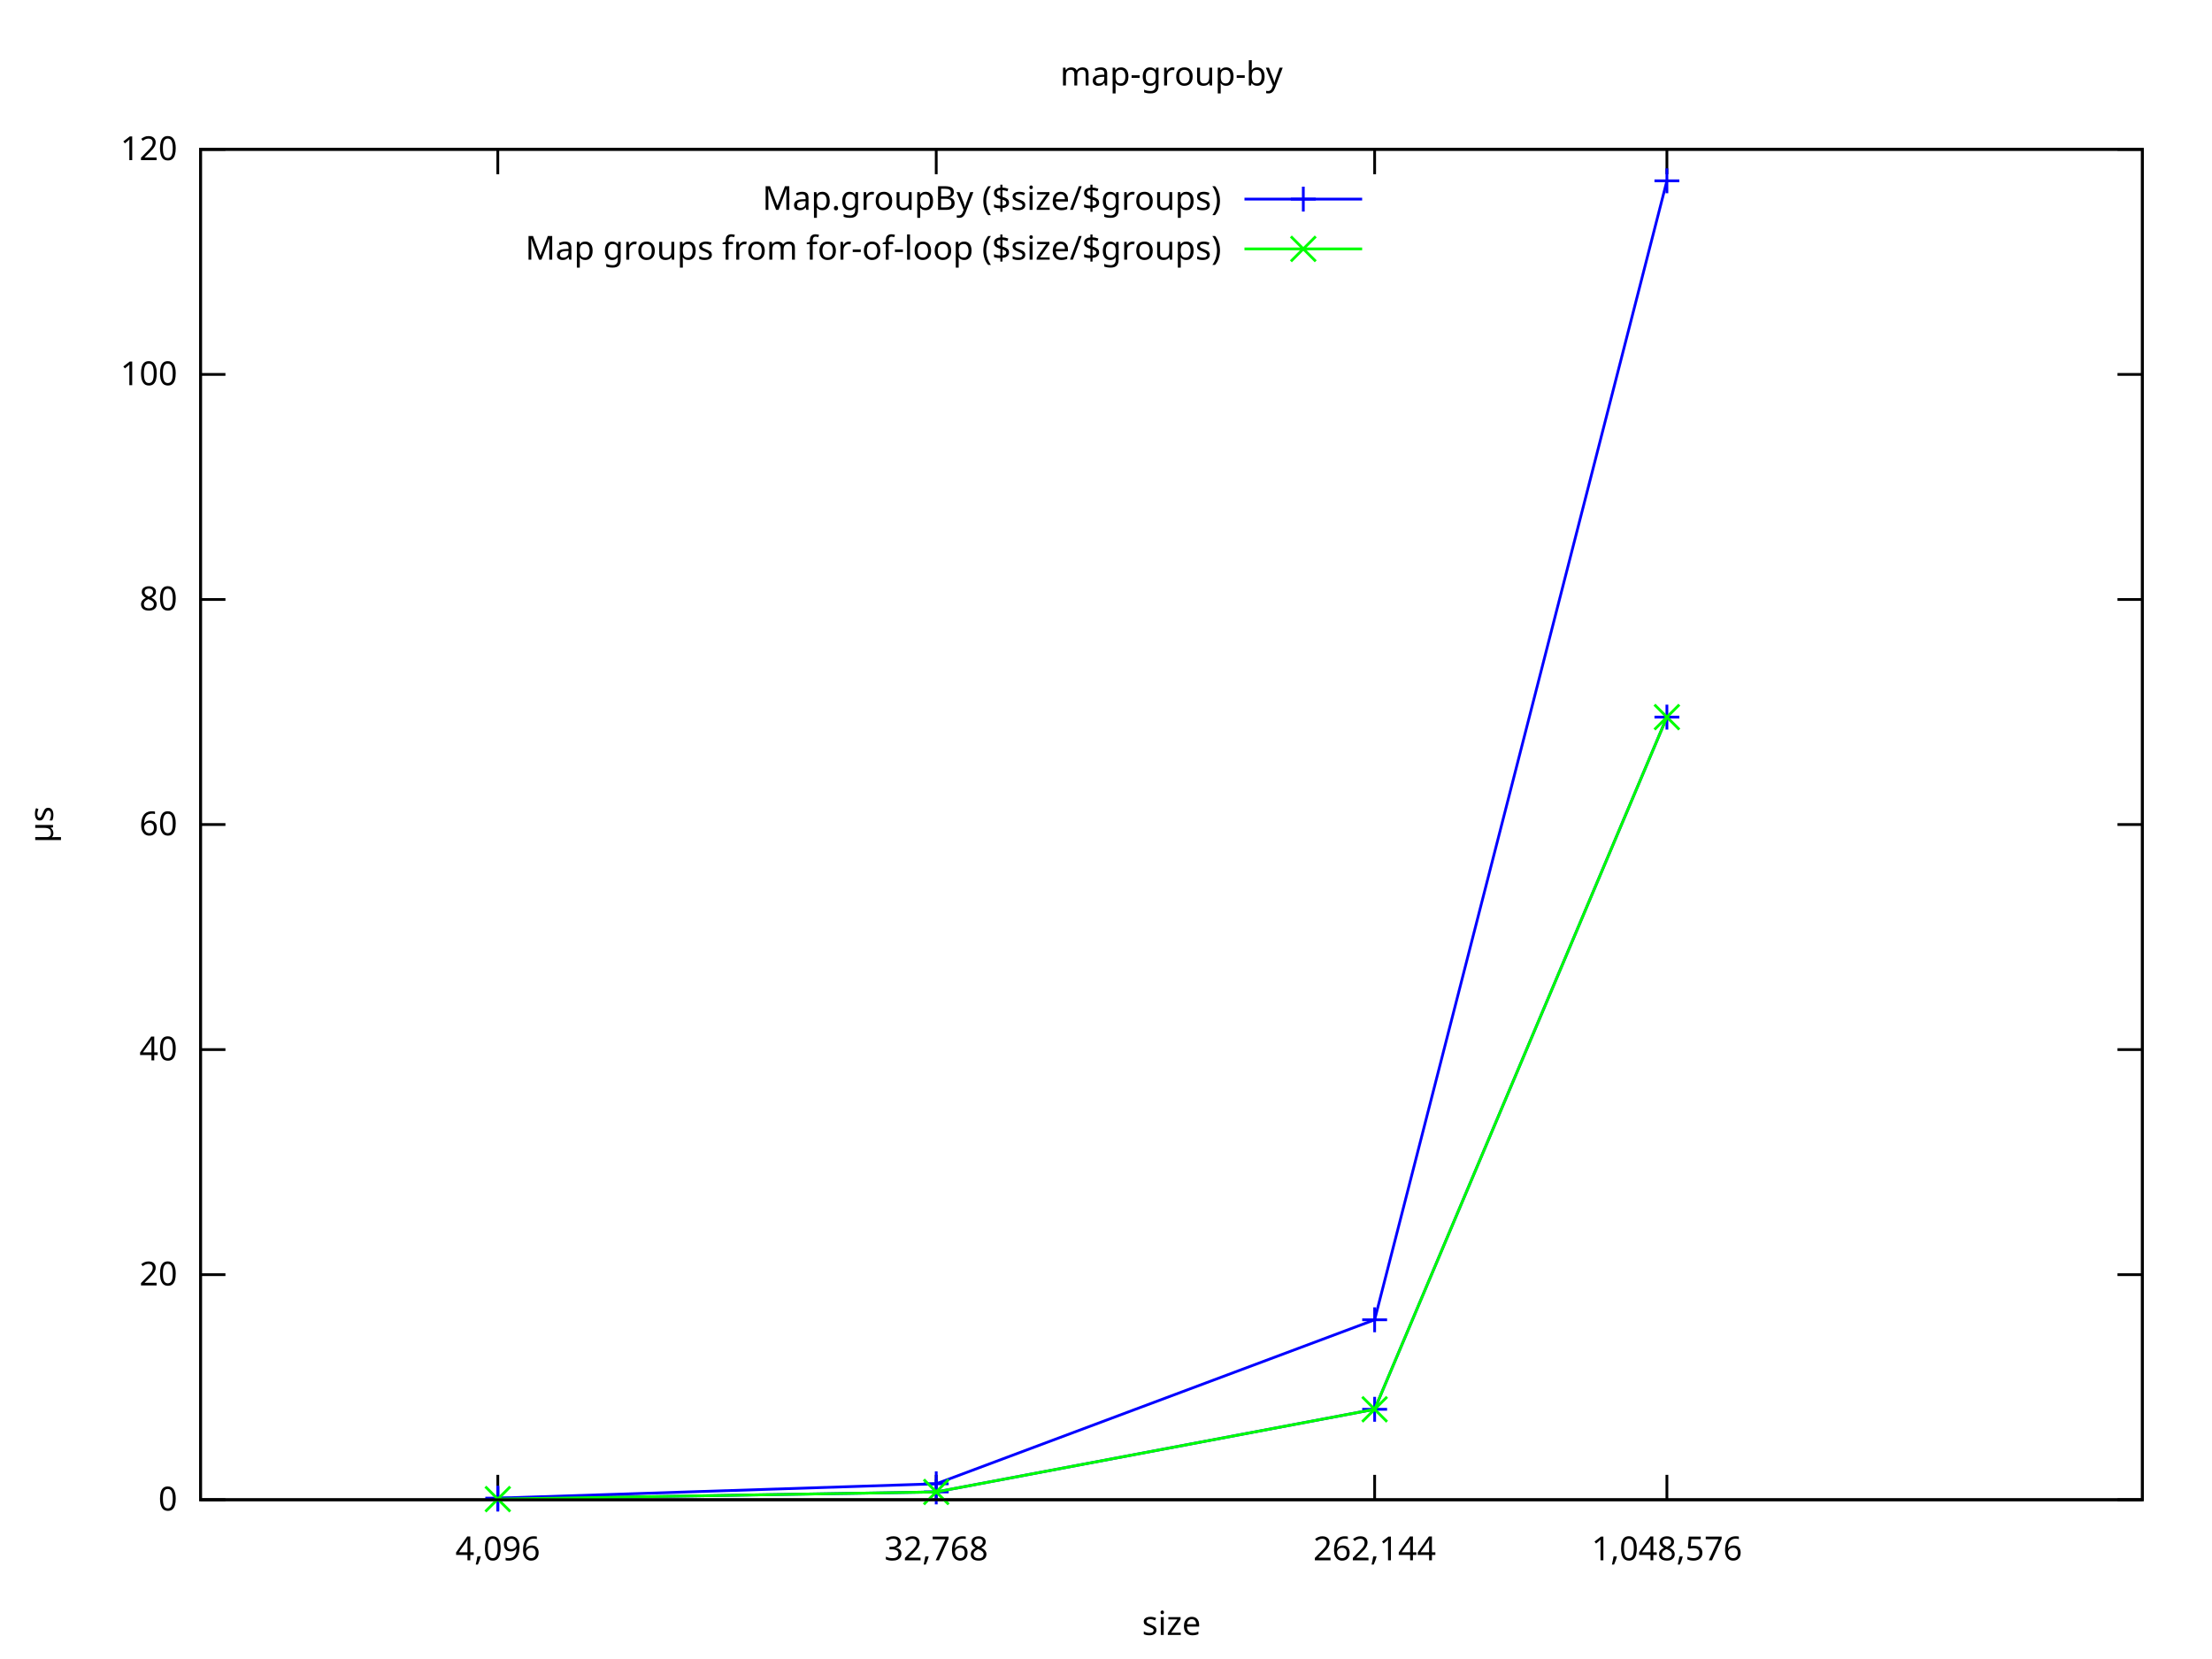
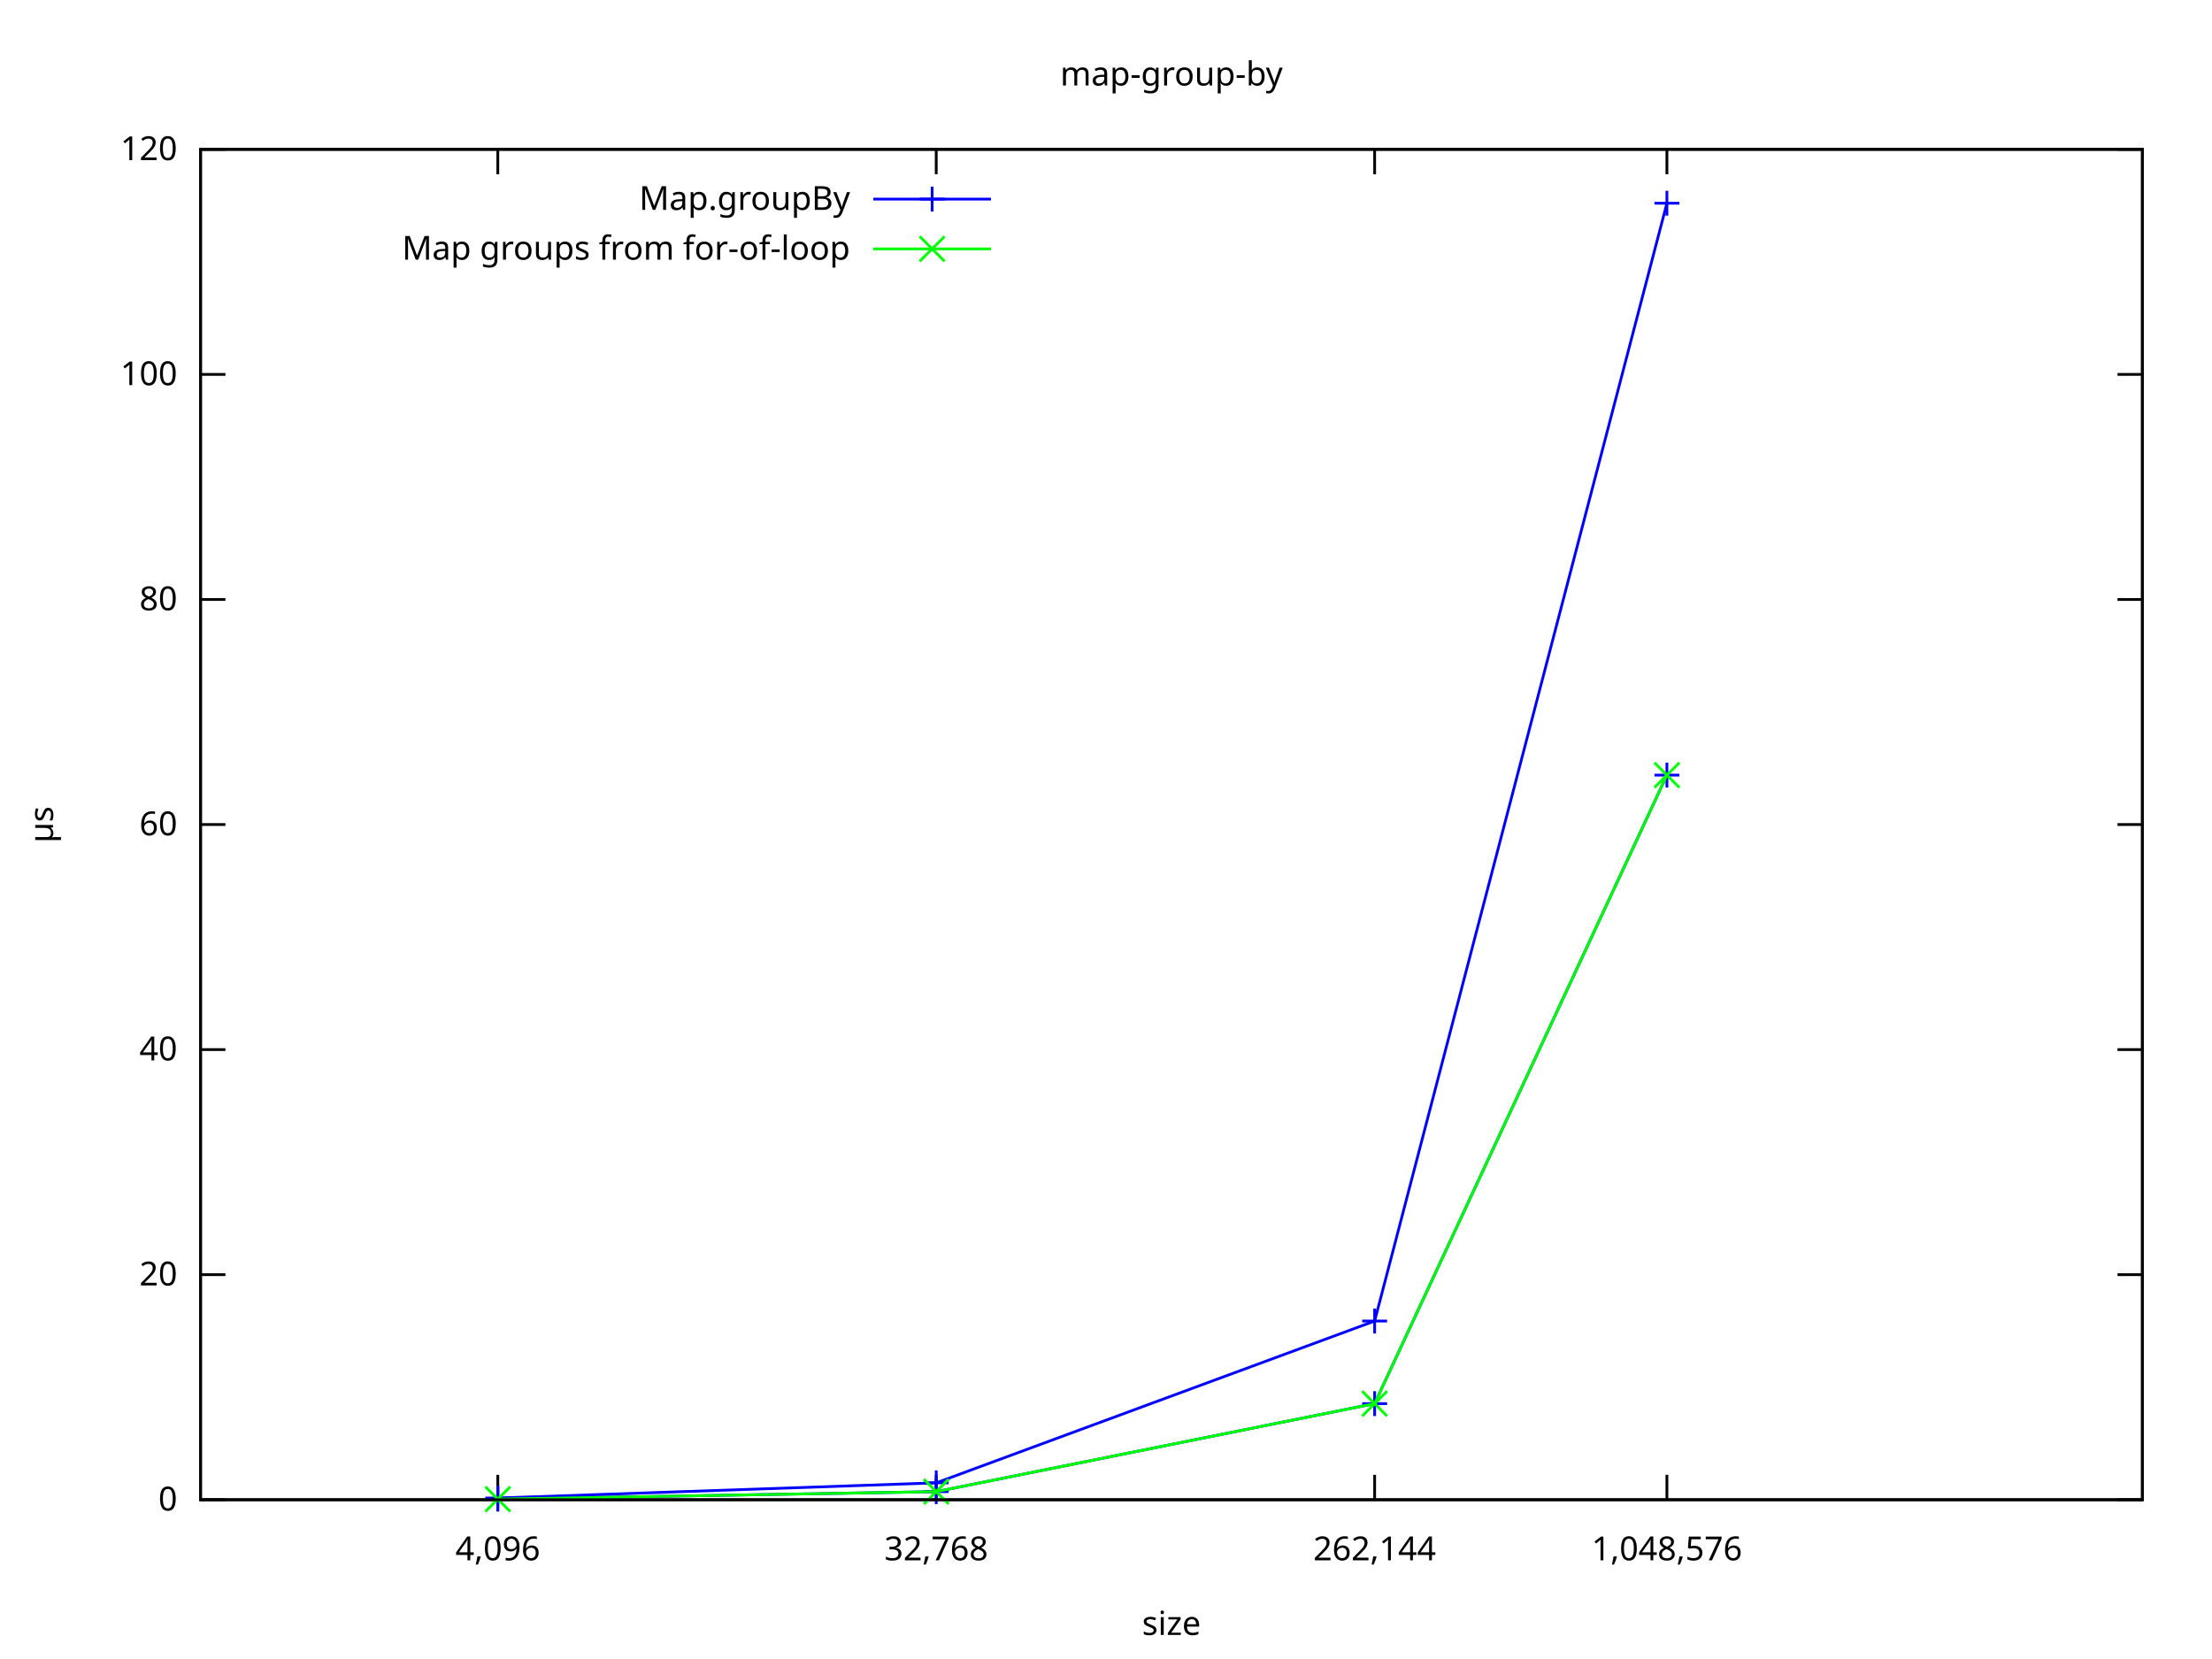
<svg xmlns="http://www.w3.org/2000/svg" xmlns:xlink="http://www.w3.org/1999/xlink" width="800" height="600" viewBox="0 0 800 600">
  <g id="gnuplot_canvas">
    <rect x="0" y="0" width="800" height="600" fill="none" />
    <defs>
      <circle id="gpDot" r="0.5" stroke-width="0.5" stroke="currentColor" />
      <path id="gpPt0" stroke-width="0.222" stroke="currentColor" d="M-1,0 h2 M0,-1 v2" />
      <path id="gpPt1" stroke-width="0.222" stroke="currentColor" d="M-1,-1 L1,1 M1,-1 L-1,1" />
      <path id="gpPt2" stroke-width="0.222" stroke="currentColor" d="M-1,0 L1,0 M0,-1 L0,1 M-1,-1 L1,1 M-1,1 L1,-1" />
      <rect id="gpPt3" stroke-width="0.222" stroke="currentColor" x="-1" y="-1" width="2" height="2" />
      <rect id="gpPt4" stroke-width="0.222" stroke="currentColor" fill="currentColor" x="-1" y="-1" width="2" height="2" />
      <circle id="gpPt5" stroke-width="0.222" stroke="currentColor" cx="0" cy="0" r="1" />
      <use xlink:href="#gpPt5" id="gpPt6" fill="currentColor" stroke="none" />
      <path id="gpPt7" stroke-width="0.222" stroke="currentColor" d="M0,-1.33 L-1.33,0.67 L1.33,0.67 z" />
      <use xlink:href="#gpPt7" id="gpPt8" fill="currentColor" stroke="none" />
      <use xlink:href="#gpPt7" id="gpPt9" stroke="currentColor" transform="rotate(180)" />
      <use xlink:href="#gpPt9" id="gpPt10" fill="currentColor" stroke="none" />
      <use xlink:href="#gpPt3" id="gpPt11" stroke="currentColor" transform="rotate(45)" />
      <use xlink:href="#gpPt11" id="gpPt12" fill="currentColor" stroke="none" />
      <path id="gpPt13" stroke-width="0.222" stroke="currentColor" d="M0,1.330 L1.265,0.411 L0.782,-1.067 L-0.782,-1.076 L-1.265,0.411 z" />
      <use xlink:href="#gpPt13" id="gpPt14" fill="currentColor" stroke="none" />
      <filter id="textbox" filterUnits="objectBoundingBox" x="0" y="0" height="1" width="1">
        <feFlood flood-color="white" flood-opacity="1" result="bgnd" />
        <feComposite in="SourceGraphic" in2="bgnd" operator="atop" />
      </filter>
      <filter id="greybox" filterUnits="objectBoundingBox" x="0" y="0" height="1" width="1">
        <feFlood flood-color="lightgrey" flood-opacity="1" result="grey" />
        <feComposite in="SourceGraphic" in2="grey" operator="atop" />
      </filter>
    </defs>
    <g fill="none" color="white" stroke="currentColor" stroke-width="1.00" stroke-linecap="butt" stroke-linejoin="miter">
</g>
    <g fill="none" color="black" stroke="currentColor" stroke-width="1.00" stroke-linecap="butt" stroke-linejoin="miter">
      <path stroke="black" d="M72.53,542.40 L81.53,542.40 M774.82,542.40 L765.82,542.40  " />
      <g transform="translate(64.14,546.30)" stroke="none" fill="black" font-family="Verdana" font-size="12.00" text-anchor="end">
        <text>
          <tspan font-family="Verdana"> 0</tspan>
        </text>
      </g>
    </g>
    <g fill="none" color="black" stroke="currentColor" stroke-width="1.00" stroke-linecap="butt" stroke-linejoin="miter">
      <path stroke="black" d="M72.53,461.00 L81.53,461.00 M774.82,461.00 L765.82,461.00  " />
      <g transform="translate(64.14,464.90)" stroke="none" fill="black" font-family="Verdana" font-size="12.00" text-anchor="end">
        <text>
          <tspan font-family="Verdana"> 20</tspan>
        </text>
      </g>
    </g>
    <g fill="none" color="black" stroke="currentColor" stroke-width="1.00" stroke-linecap="butt" stroke-linejoin="miter">
      <path stroke="black" d="M72.53,379.60 L81.53,379.60 M774.82,379.60 L765.82,379.60  " />
      <g transform="translate(64.14,383.50)" stroke="none" fill="black" font-family="Verdana" font-size="12.00" text-anchor="end">
        <text>
          <tspan font-family="Verdana"> 40</tspan>
        </text>
      </g>
    </g>
    <g fill="none" color="black" stroke="currentColor" stroke-width="1.00" stroke-linecap="butt" stroke-linejoin="miter">
      <path stroke="black" d="M72.53,298.20 L81.53,298.20 M774.82,298.20 L765.82,298.20  " />
      <g transform="translate(64.14,302.10)" stroke="none" fill="black" font-family="Verdana" font-size="12.00" text-anchor="end">
        <text>
          <tspan font-family="Verdana"> 60</tspan>
        </text>
      </g>
    </g>
    <g fill="none" color="black" stroke="currentColor" stroke-width="1.00" stroke-linecap="butt" stroke-linejoin="miter">
      <path stroke="black" d="M72.53,216.81 L81.53,216.81 M774.82,216.81 L765.82,216.81  " />
      <g transform="translate(64.14,220.71)" stroke="none" fill="black" font-family="Verdana" font-size="12.00" text-anchor="end">
        <text>
          <tspan font-family="Verdana"> 80</tspan>
        </text>
      </g>
    </g>
    <g fill="none" color="black" stroke="currentColor" stroke-width="1.00" stroke-linecap="butt" stroke-linejoin="miter">
      <path stroke="black" d="M72.53,135.41 L81.53,135.41 M774.82,135.41 L765.82,135.41  " />
      <g transform="translate(64.14,139.31)" stroke="none" fill="black" font-family="Verdana" font-size="12.00" text-anchor="end">
        <text>
          <tspan font-family="Verdana"> 100</tspan>
        </text>
      </g>
    </g>
    <g fill="none" color="black" stroke="currentColor" stroke-width="1.00" stroke-linecap="butt" stroke-linejoin="miter">
      <path stroke="black" d="M72.53,54.01 L81.53,54.01 M774.82,54.01 L765.82,54.01  " />
      <g transform="translate(64.14,57.91)" stroke="none" fill="black" font-family="Verdana" font-size="12.00" text-anchor="end">
        <text>
          <tspan font-family="Verdana"> 120</tspan>
        </text>
      </g>
    </g>
    <g fill="none" color="black" stroke="currentColor" stroke-width="1.00" stroke-linecap="butt" stroke-linejoin="miter">
      <path stroke="black" d="M180.04,542.40 L180.04,533.40 M180.04,54.01 L180.04,63.01  " />
      <g transform="translate(180.04,564.30)" stroke="none" fill="black" font-family="Verdana" font-size="12.00" text-anchor="middle">
        <text>
          <tspan font-family="Verdana">4,096</tspan>
        </text>
      </g>
    </g>
    <g fill="none" color="black" stroke="currentColor" stroke-width="1.00" stroke-linecap="butt" stroke-linejoin="miter">
      <path stroke="black" d="M338.60,542.40 L338.60,533.40 M338.60,54.01 L338.60,63.01  " />
      <g transform="translate(338.60,564.30)" stroke="none" fill="black" font-family="Verdana" font-size="12.00" text-anchor="middle">
        <text>
          <tspan font-family="Verdana">32,768</tspan>
        </text>
      </g>
    </g>
    <g fill="none" color="black" stroke="currentColor" stroke-width="1.00" stroke-linecap="butt" stroke-linejoin="miter">
      <path stroke="black" d="M497.16,542.40 L497.16,533.40 M497.16,54.01 L497.16,63.01  " />
      <g transform="translate(497.16,564.30)" stroke="none" fill="black" font-family="Verdana" font-size="12.00" text-anchor="middle">
        <text>
          <tspan font-family="Verdana">262,144</tspan>
        </text>
      </g>
    </g>
    <g fill="none" color="black" stroke="currentColor" stroke-width="1.00" stroke-linecap="butt" stroke-linejoin="miter">
      <path stroke="black" d="M602.86,542.40 L602.86,533.40 M602.86,54.01 L602.86,63.01  " />
      <g transform="translate(602.86,564.30)" stroke="none" fill="black" font-family="Verdana" font-size="12.00" text-anchor="middle">
        <text>
          <tspan font-family="Verdana">1,048,576</tspan>
        </text>
      </g>
    </g>
    <g fill="none" color="black" stroke="currentColor" stroke-width="1.00" stroke-linecap="butt" stroke-linejoin="miter">
</g>
    <g fill="none" color="black" stroke="currentColor" stroke-width="1.00" stroke-linecap="butt" stroke-linejoin="miter">
      <path stroke="black" d="M72.53,54.01 L72.53,542.40 L774.82,542.40 L774.82,54.01 L72.53,54.01 Z  " />
    </g>
    <g fill="none" color="black" stroke="currentColor" stroke-width="1.00" stroke-linecap="butt" stroke-linejoin="miter">
</g>
    <g id="gnuplot_plot_1">
      <g fill="none" color="black" stroke="currentColor" stroke-width="1.00" stroke-linecap="butt" stroke-linejoin="miter">
-         <g transform="translate(441.69,75.91)" stroke="none" fill="black" font-family="Verdana" font-size="12.00" text-anchor="end">
+         <g transform="translate(307.45,75.91)" stroke="none" fill="black" font-family="Verdana" font-size="12.00" text-anchor="end">
          <text>
-             <tspan font-family="Verdana">Map.groupBy ($size/$groups)</tspan>
+             <tspan font-family="Verdana">Map.groupBy</tspan>
          </text>
        </g>
      </g>
      <g fill="none" color="black" stroke="currentColor" stroke-width="1.00" stroke-linecap="butt" stroke-linejoin="miter">
-         <path stroke="rgb(  0,   0, 255)" d="M450.08,72.01 L492.64,72.01 M180.04,541.82 L338.60,536.63 L497.16,477.32 L602.86,65.39 M180.04,542.17 L338.60,539.58   L497.16,509.69 L602.86,259.35  " />
-         <use xlink:href="#gpPt0" transform="translate(180.04,541.82) scale(4.50)" color="rgb(  0,   0, 255)" />
-         <use xlink:href="#gpPt0" transform="translate(338.60,536.63) scale(4.50)" color="rgb(  0,   0, 255)" />
-         <use xlink:href="#gpPt0" transform="translate(497.16,477.32) scale(4.50)" color="rgb(  0,   0, 255)" />
-         <use xlink:href="#gpPt0" transform="translate(602.86,65.39) scale(4.50)" color="rgb(  0,   0, 255)" />
-         <use xlink:href="#gpPt0" transform="translate(180.04,542.17) scale(4.50)" color="rgb(  0,   0, 255)" />
-         <use xlink:href="#gpPt0" transform="translate(338.60,539.58) scale(4.50)" color="rgb(  0,   0, 255)" />
-         <use xlink:href="#gpPt0" transform="translate(497.16,509.69) scale(4.50)" color="rgb(  0,   0, 255)" />
-         <use xlink:href="#gpPt0" transform="translate(602.86,259.35) scale(4.50)" color="rgb(  0,   0, 255)" />
-         <use xlink:href="#gpPt0" transform="translate(471.36,72.01) scale(4.50)" color="rgb(  0,   0, 255)" />
+         <path stroke="rgb(  0,   0, 255)" d="M315.84,72.01 L358.40,72.01 M180.04,541.78 L338.60,536.29 L497.16,477.77 L602.86,73.50 M180.04,542.18 L338.60,539.47   L497.16,507.64 L602.86,280.33  " />
+         <use xlink:href="#gpPt0" transform="translate(180.04,541.78) scale(4.50)" color="rgb(  0,   0, 255)" />
+         <use xlink:href="#gpPt0" transform="translate(338.60,536.29) scale(4.50)" color="rgb(  0,   0, 255)" />
+         <use xlink:href="#gpPt0" transform="translate(497.16,477.77) scale(4.50)" color="rgb(  0,   0, 255)" />
+         <use xlink:href="#gpPt0" transform="translate(602.86,73.50) scale(4.50)" color="rgb(  0,   0, 255)" />
+         <use xlink:href="#gpPt0" transform="translate(180.04,542.18) scale(4.50)" color="rgb(  0,   0, 255)" />
+         <use xlink:href="#gpPt0" transform="translate(338.60,539.47) scale(4.50)" color="rgb(  0,   0, 255)" />
+         <use xlink:href="#gpPt0" transform="translate(497.16,507.64) scale(4.50)" color="rgb(  0,   0, 255)" />
+         <use xlink:href="#gpPt0" transform="translate(602.86,280.33) scale(4.50)" color="rgb(  0,   0, 255)" />
+         <use xlink:href="#gpPt0" transform="translate(337.12,72.01) scale(4.50)" color="rgb(  0,   0, 255)" />
      </g>
    </g>
    <g id="gnuplot_plot_2">
      <g fill="none" color="black" stroke="currentColor" stroke-width="1.00" stroke-linecap="butt" stroke-linejoin="miter">
-         <g transform="translate(441.69,93.91)" stroke="none" fill="black" font-family="Verdana" font-size="12.00" text-anchor="end">
+         <g transform="translate(307.45,93.91)" stroke="none" fill="black" font-family="Verdana" font-size="12.00" text-anchor="end">
          <text>
-             <tspan font-family="Verdana">Map groups from for-of-loop ($size/$groups)</tspan>
+             <tspan font-family="Verdana">Map groups from for-of-loop</tspan>
          </text>
        </g>
      </g>
      <g fill="none" color="black" stroke="currentColor" stroke-width="1.00" stroke-linecap="butt" stroke-linejoin="miter">
-         <path stroke="rgb(  0, 255,   0)" d="M450.08,90.01 L492.64,90.01 M180.04,542.17 L338.60,539.58 L497.16,509.69 L602.86,259.35  " />
-         <use xlink:href="#gpPt1" transform="translate(180.04,542.17) scale(4.50)" color="rgb(  0, 255,   0)" />
-         <use xlink:href="#gpPt1" transform="translate(338.60,539.58) scale(4.50)" color="rgb(  0, 255,   0)" />
-         <use xlink:href="#gpPt1" transform="translate(497.16,509.69) scale(4.50)" color="rgb(  0, 255,   0)" />
-         <use xlink:href="#gpPt1" transform="translate(602.86,259.35) scale(4.50)" color="rgb(  0, 255,   0)" />
-         <use xlink:href="#gpPt1" transform="translate(471.36,90.01) scale(4.50)" color="rgb(  0, 255,   0)" />
+         <path stroke="rgb(  0, 255,   0)" d="M315.84,90.01 L358.40,90.01 M180.04,542.18 L338.60,539.47 L497.16,507.64 L602.86,280.33  " />
+         <use xlink:href="#gpPt1" transform="translate(180.04,542.18) scale(4.50)" color="rgb(  0, 255,   0)" />
+         <use xlink:href="#gpPt1" transform="translate(338.60,539.47) scale(4.50)" color="rgb(  0, 255,   0)" />
+         <use xlink:href="#gpPt1" transform="translate(497.16,507.64) scale(4.50)" color="rgb(  0, 255,   0)" />
+         <use xlink:href="#gpPt1" transform="translate(602.86,280.33) scale(4.50)" color="rgb(  0, 255,   0)" />
+         <use xlink:href="#gpPt1" transform="translate(337.12,90.01) scale(4.50)" color="rgb(  0, 255,   0)" />
      </g>
    </g>
    <g fill="none" color="white" stroke="rgb(  0, 255,   0)" stroke-width="2.00" stroke-linecap="butt" stroke-linejoin="miter">
</g>
    <g fill="none" color="black" stroke="currentColor" stroke-width="2.00" stroke-linecap="butt" stroke-linejoin="miter">
</g>
    <g fill="none" color="black" stroke="black" stroke-width="1.00" stroke-linecap="butt" stroke-linejoin="miter">
</g>
    <g fill="none" color="black" stroke="currentColor" stroke-width="1.00" stroke-linecap="butt" stroke-linejoin="miter">
      <path stroke="black" d="M72.53,54.01 L72.53,542.40 L774.82,542.40 L774.82,54.01 L72.53,54.01 Z  " />
      <g transform="translate(19.18,298.21) rotate(270.00)" stroke="none" fill="black" font-family="Verdana" font-size="12.00" text-anchor="middle">
        <text>
          <tspan font-family="Verdana">µs</tspan>
        </text>
      </g>
    </g>
    <g fill="none" color="black" stroke="currentColor" stroke-width="1.00" stroke-linecap="butt" stroke-linejoin="miter">
      <g transform="translate(423.67,591.30)" stroke="none" fill="black" font-family="Verdana" font-size="12.00" text-anchor="middle">
        <text>
          <tspan font-family="Verdana">size</tspan>
        </text>
      </g>
    </g>
    <g fill="none" color="black" stroke="currentColor" stroke-width="1.00" stroke-linecap="butt" stroke-linejoin="miter">
</g>
    <g fill="none" color="black" stroke="currentColor" stroke-width="1.00" stroke-linecap="butt" stroke-linejoin="miter">
      <g transform="translate(423.67,30.91)" stroke="none" fill="black" font-family="Verdana" font-size="12.00" text-anchor="middle">
        <text>
          <tspan font-family="Verdana">map-group-by</tspan>
        </text>
      </g>
    </g>
    <g fill="none" color="black" stroke="currentColor" stroke-width="1.00" stroke-linecap="butt" stroke-linejoin="miter">
</g>
  </g>
</svg>
